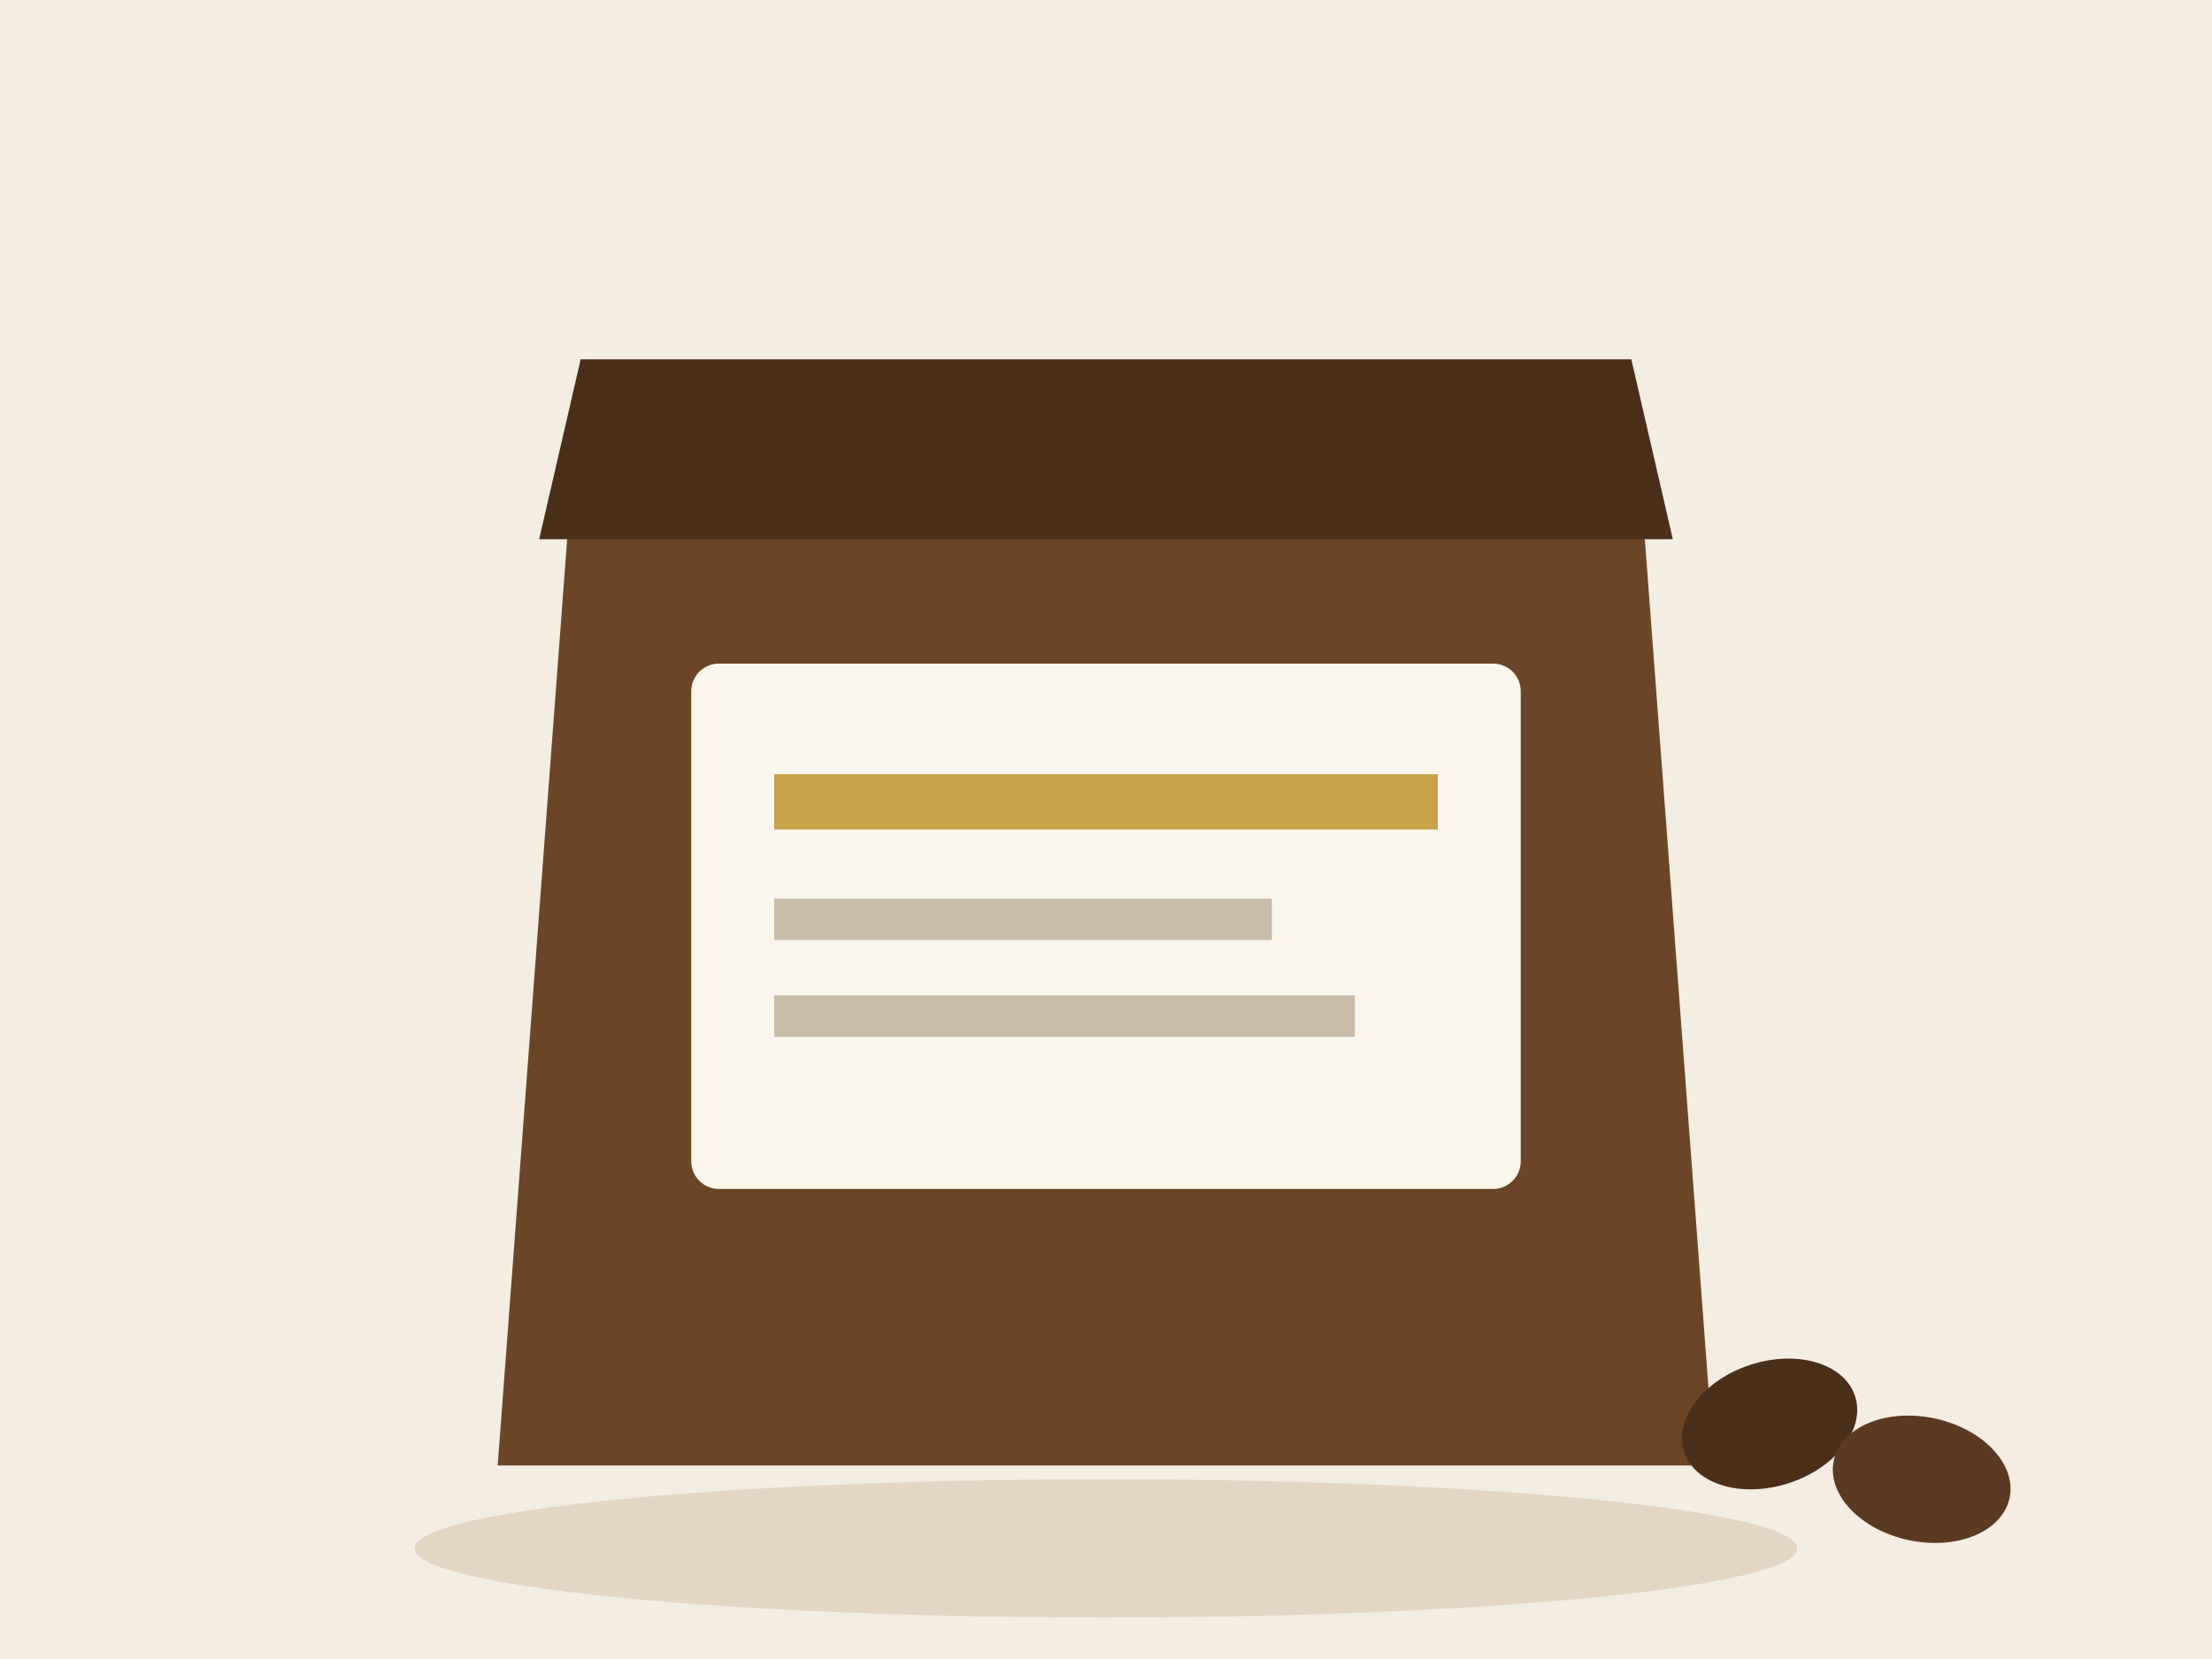
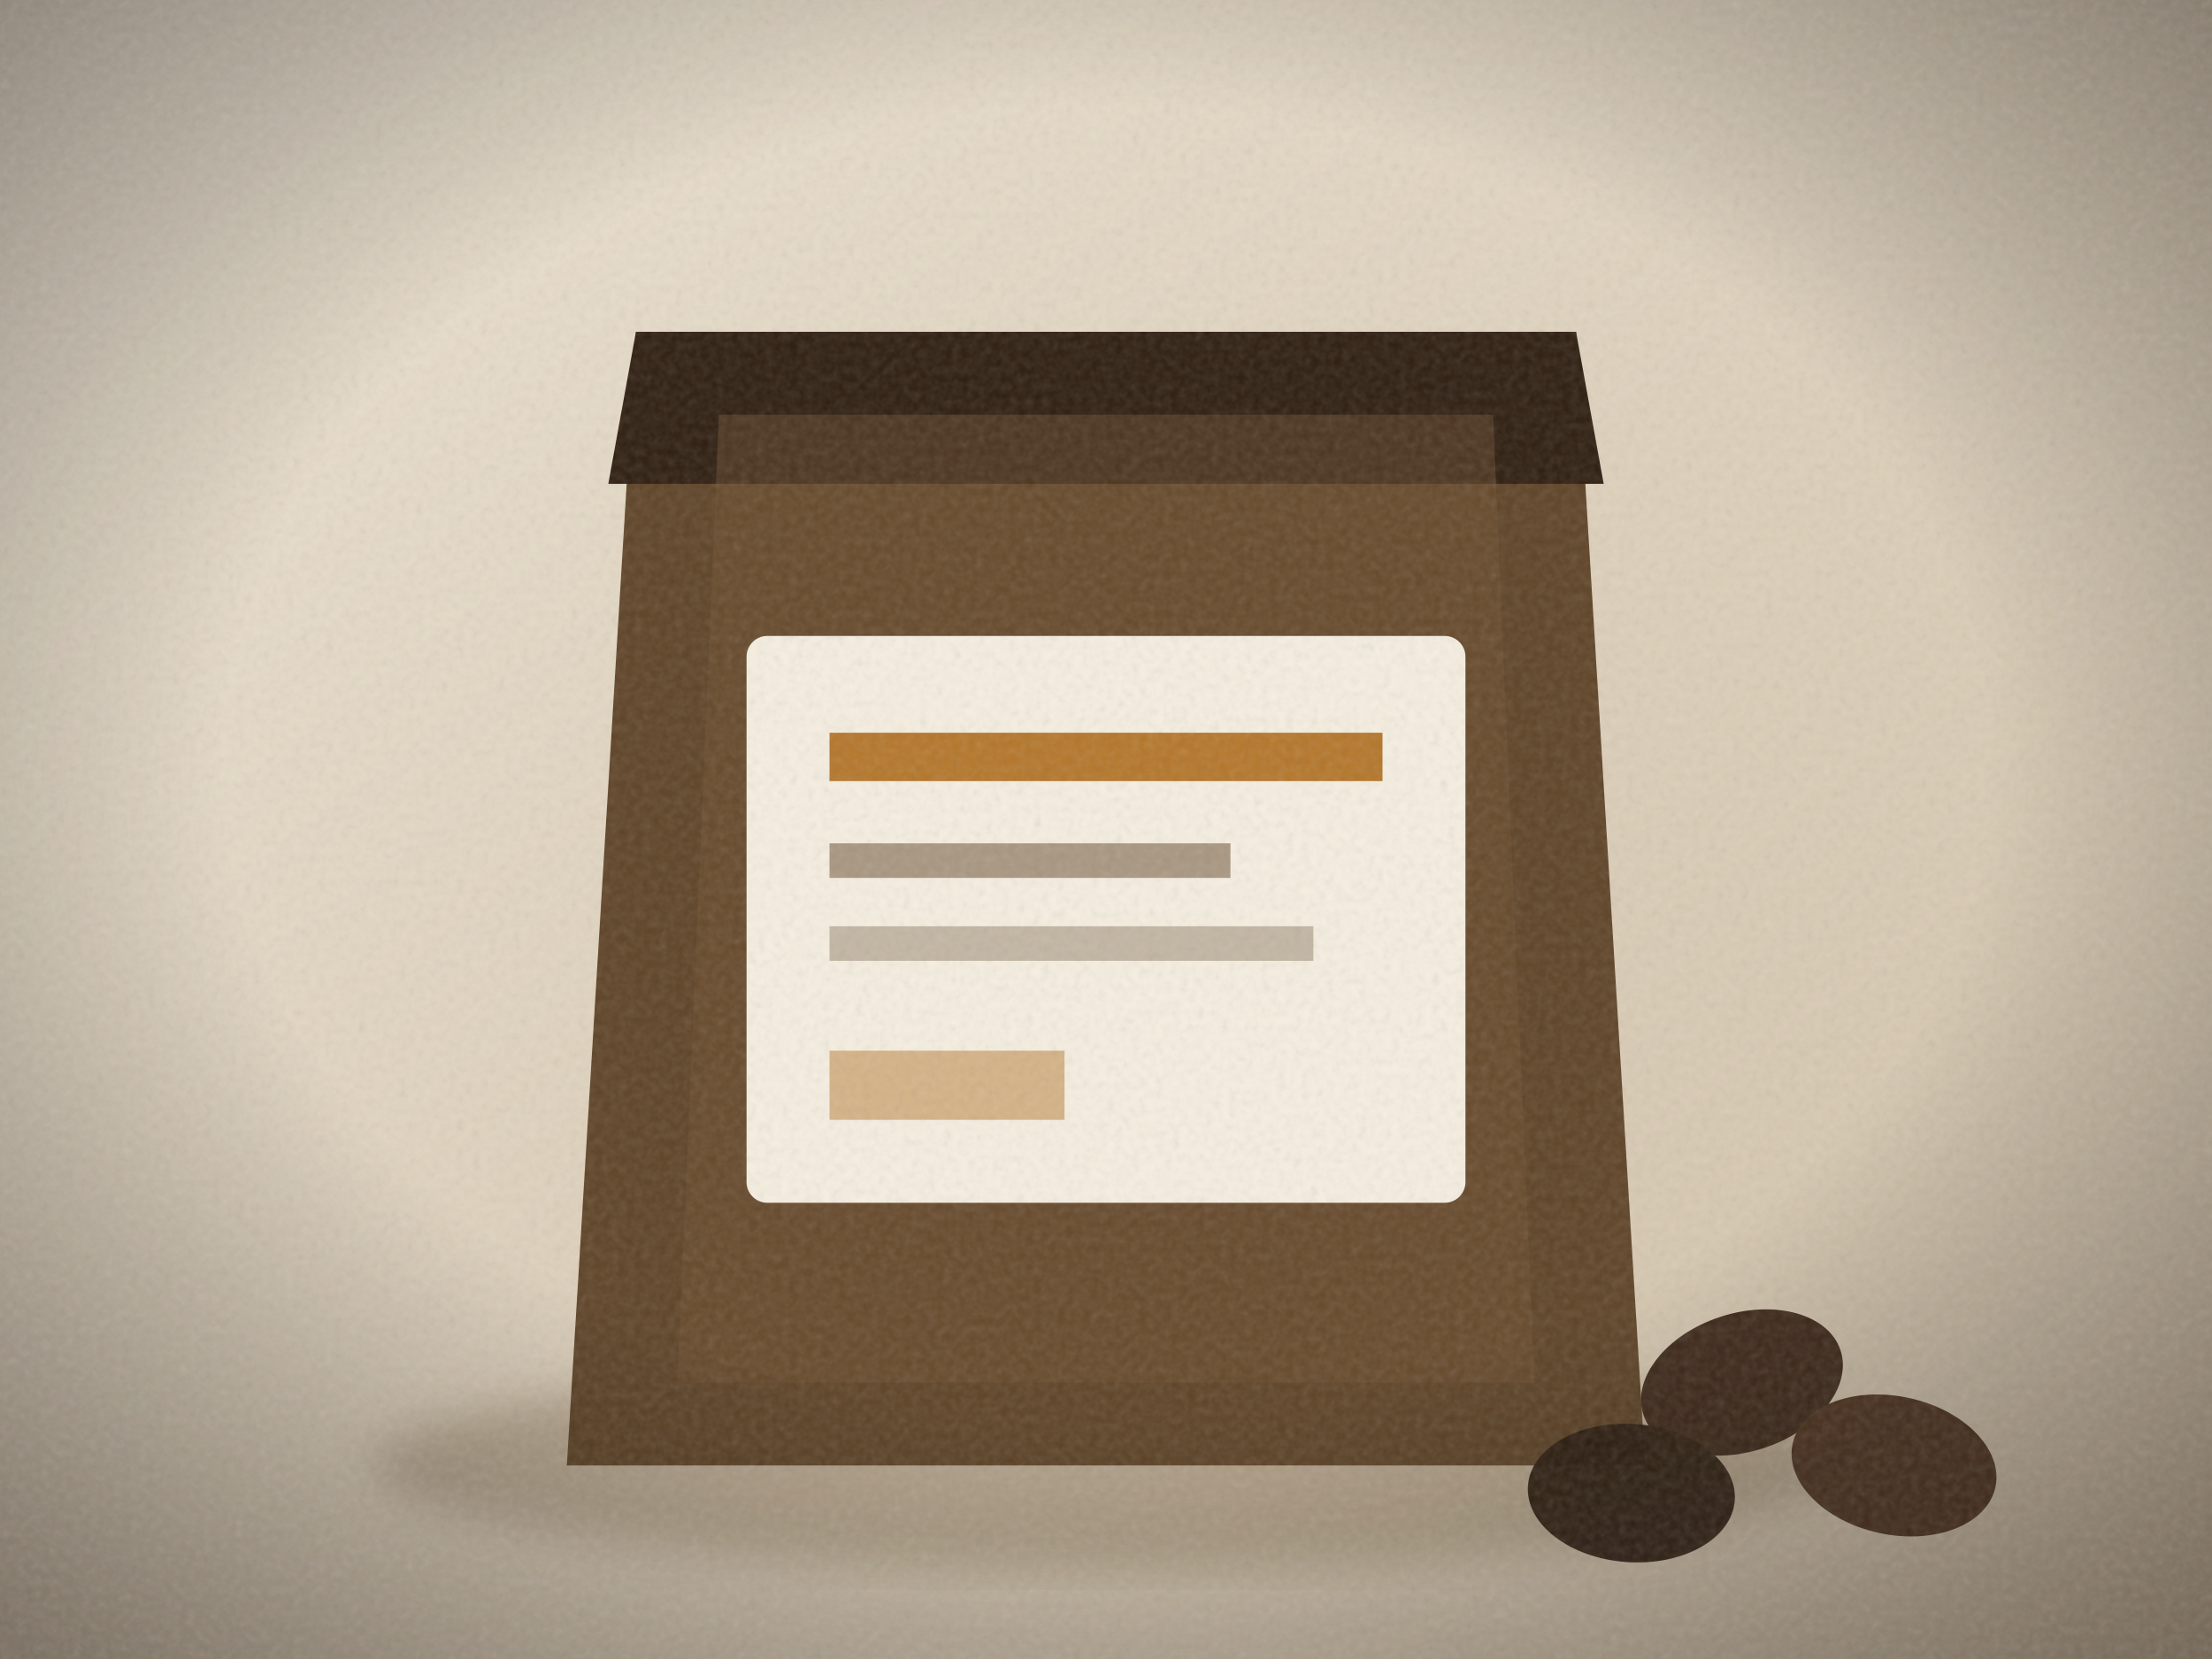
<svg xmlns="http://www.w3.org/2000/svg" viewBox="0 0 320 240" width="320" height="240">
-   <rect width="320" height="240" fill="#F3EDE2" />
-   <path d="M84 52h152l12 160H72z" fill="#6B4527" />
-   <path d="M84 52h152l6 26H78z" fill="#4A2F1B" />
-   <rect x="100" y="96" width="120" height="76" rx="4" fill="#FBF6EC" />
-   <rect x="112" y="112" width="96" height="8" fill="#C8A24A" />
-   <rect x="112" y="130" width="72" height="6" fill="#C9BCA9" />
-   <rect x="112" y="144" width="84" height="6" fill="#C9BCA9" />
-   <ellipse cx="160" cy="224" rx="100" ry="10" fill="#E3D6C2" />
-   <ellipse cx="256" cy="206" rx="13" ry="9" fill="#4A2F1B" transform="rotate(-18 256 206)" />
-   <ellipse cx="278" cy="214" rx="13" ry="9" fill="#5A3A22" transform="rotate(12 278 214)" />
+   <defs>
+     <filter id="grain" x="0" y="0" width="100%" height="100%">
+       <feTurbulence type="fractalNoise" baseFrequency="0.85" numOctaves="2" stitchTiles="stitch" />
+       <feColorMatrix type="saturate" values="0" />
+     </filter>
+     <filter id="soft">
+       <feGaussianBlur stdDeviation="3.2" />
+     </filter>
+     <filter id="soft2">
+       <feGaussianBlur stdDeviation="7" />
+     </filter>
+     <radialGradient id="vig" cx="50%" cy="46%" r="72%">
+       <stop offset="55%" stop-color="#000" stop-opacity="0" />
+       <stop offset="100%" stop-color="#1A1008" stop-opacity=".5" />
+     </radialGradient>
+     <radialGradient id="lamp" cx="50%" cy="50%" r="50%">
+       <stop offset="0%" stop-color="#FFE1A6" stop-opacity=".95" />
+       <stop offset="100%" stop-color="#FFE1A6" stop-opacity="0" />
+     </radialGradient>
+     <linearGradient id="bgz" x1="0" y1="0" x2="1" y2="1">
+       <stop offset="0%" stop-color="#EDE3D2" />
+       <stop offset="100%" stop-color="#CFBFA6" />
+     </linearGradient>
+   </defs>
+   <rect width="320" height="240" fill="url(#bgz)" />
+   <g filter="url(#soft)" opacity=".32">
+     <ellipse cx="160" cy="212" rx="106" ry="15" fill="#6B5334" />
+   </g>
+   <path d="M92 48h136l10 164H82z" fill="#5E4326" />
+   <path d="M92 48h136l4 22H88z" fill="#2E1D10" />
+   <path d="M104 60h112l6 140h-124z" fill="#6E5030" opacity=".45" />
+   <rect x="108" y="92" width="104" height="82" rx="3" fill="#F5EEE0" />
+   <rect x="120" y="106" width="80" height="7" fill="#B4762A" />
+   <rect x="120" y="122" width="58" height="5" fill="#A89680" />
+   <rect x="120" y="134" width="70" height="5" fill="#C2B5A2" />
+   <rect x="120" y="152" width="34" height="10" fill="#B4762A" opacity=".5" />
+   <g opacity=".95">
+     <ellipse cx="252" cy="200" rx="15" ry="10" fill="#3A2415" transform="rotate(-18 252 200)" />
+     <ellipse cx="274" cy="212" rx="15" ry="10" fill="#4A2F1B" transform="rotate(12 274 212)" />
+     <ellipse cx="236" cy="216" rx="15" ry="10" fill="#2E1D10" transform="rotate(4 236 216)" />
+   </g>
+   <rect width="320" height="240" fill="url(#vig)" />
+   <rect width="320" height="240" filter="url(#grain)" opacity=".17" />
</svg>
